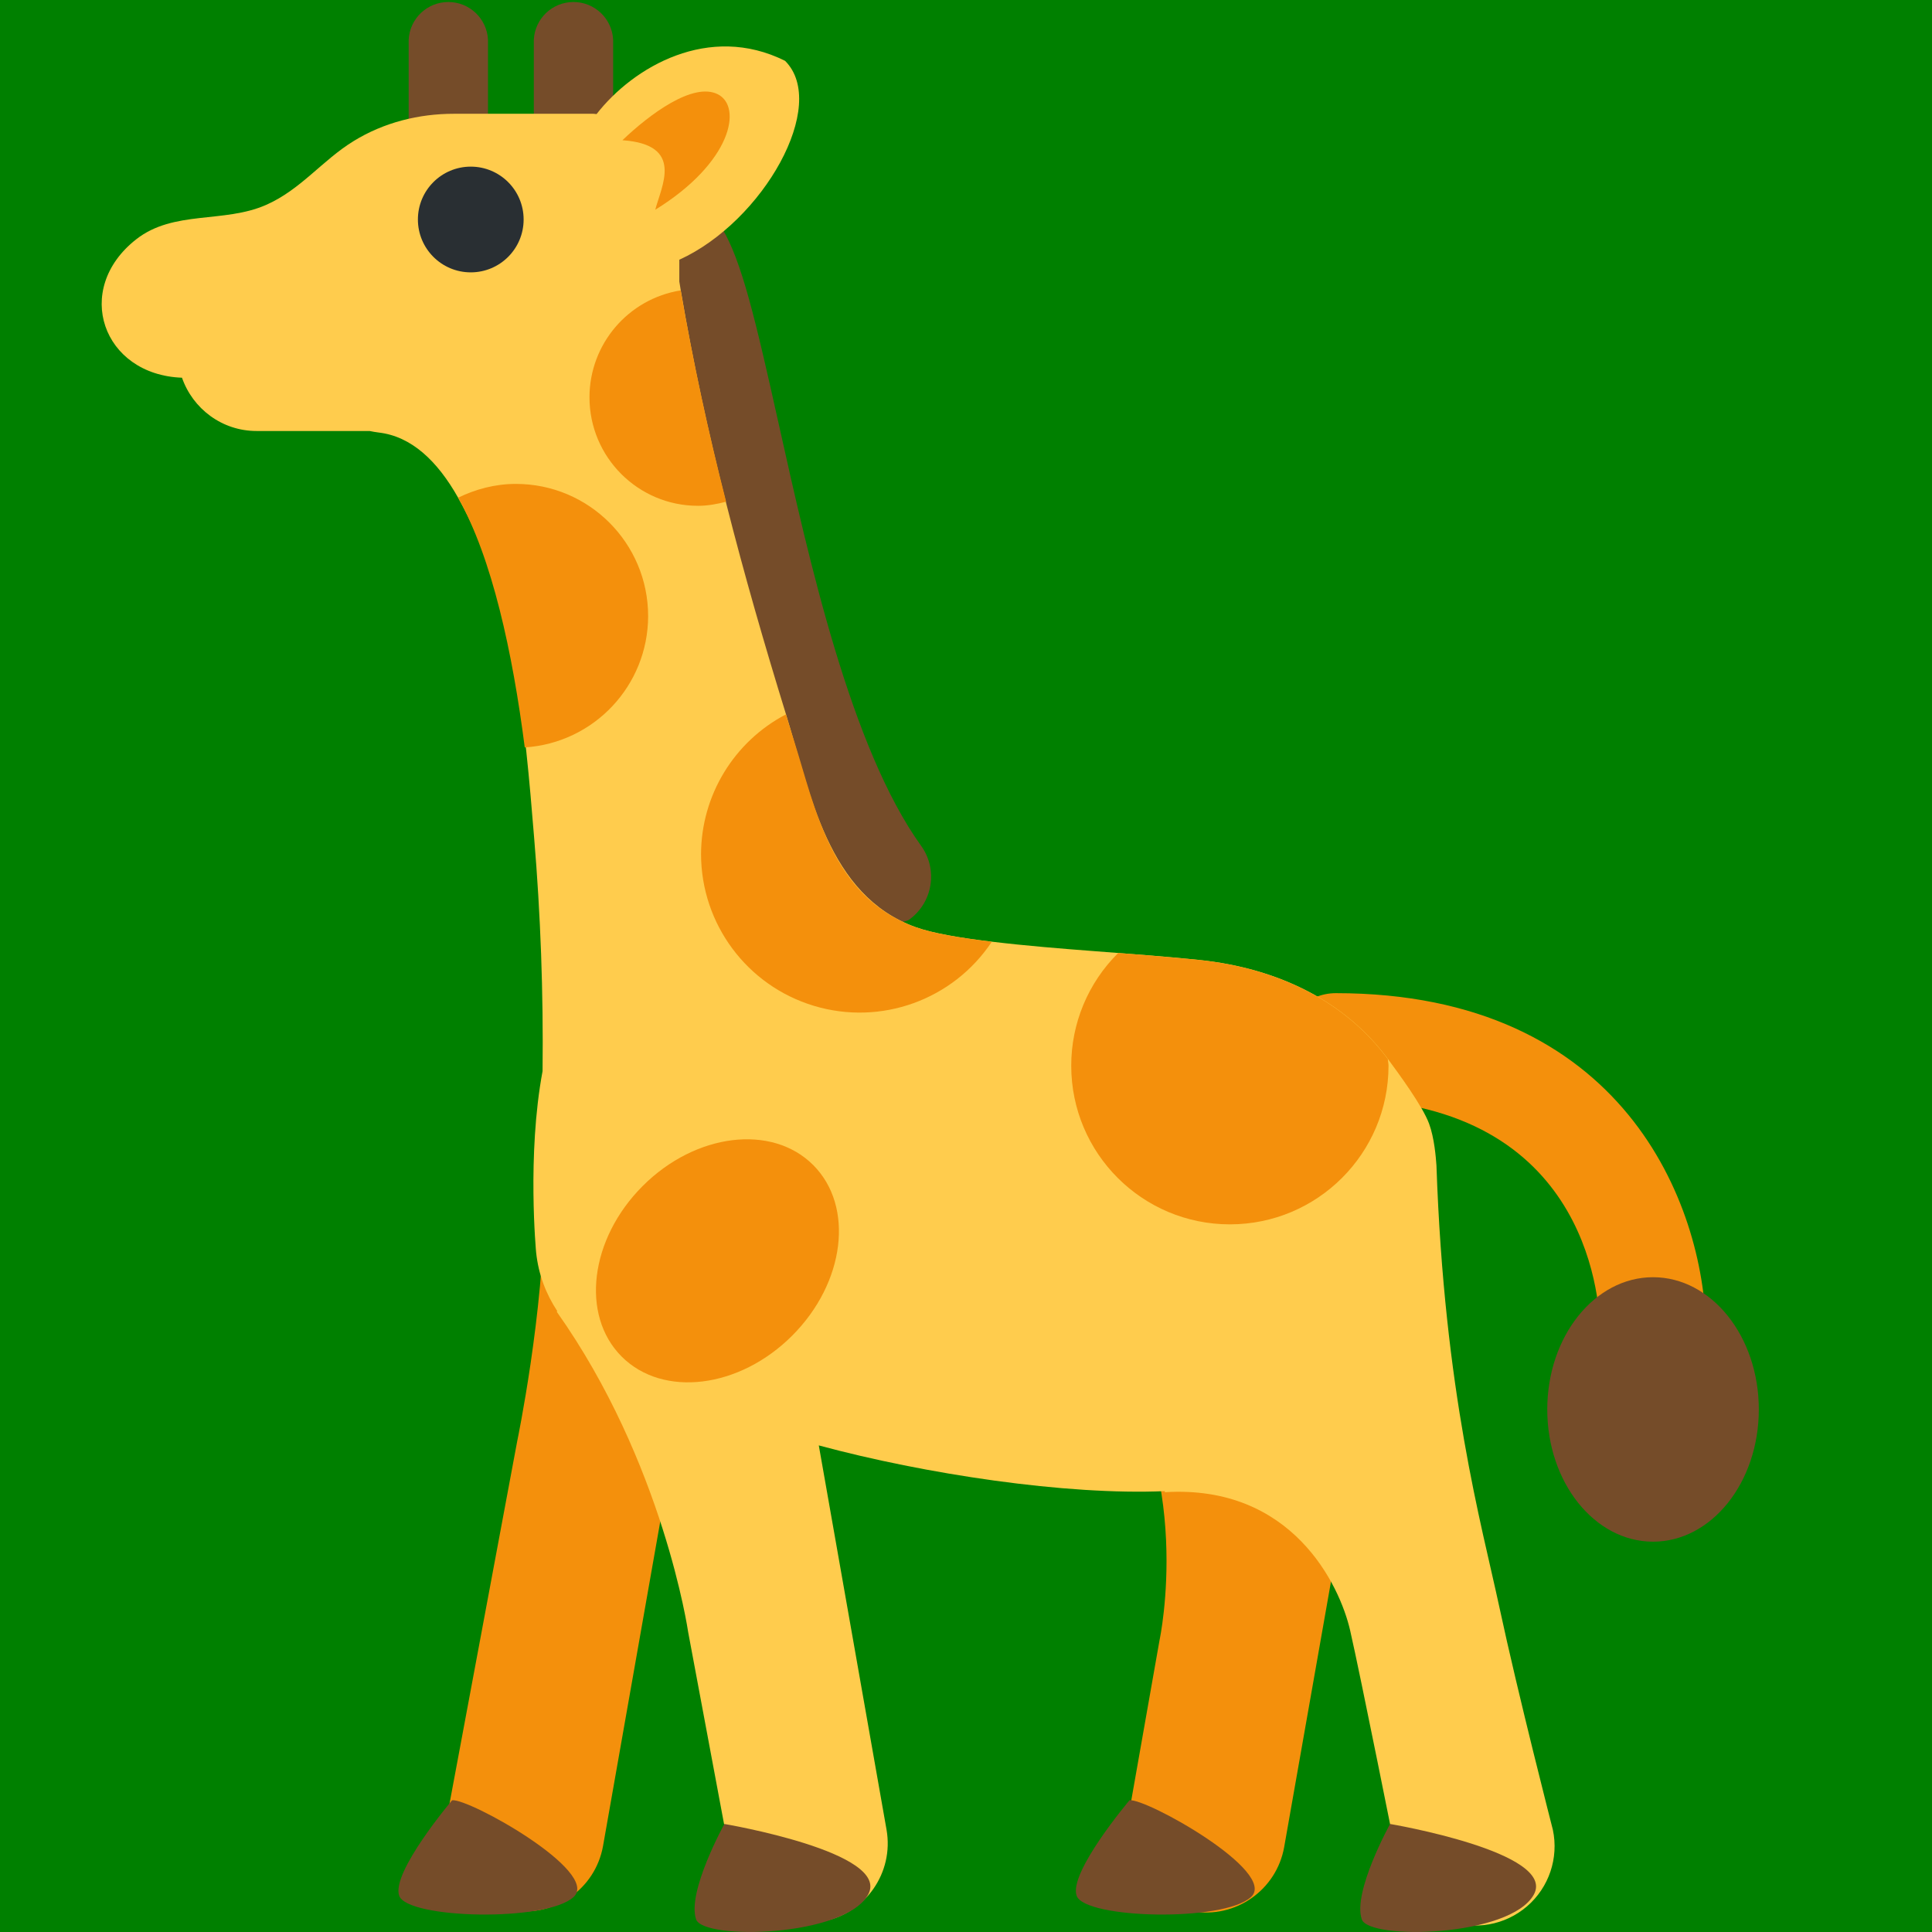
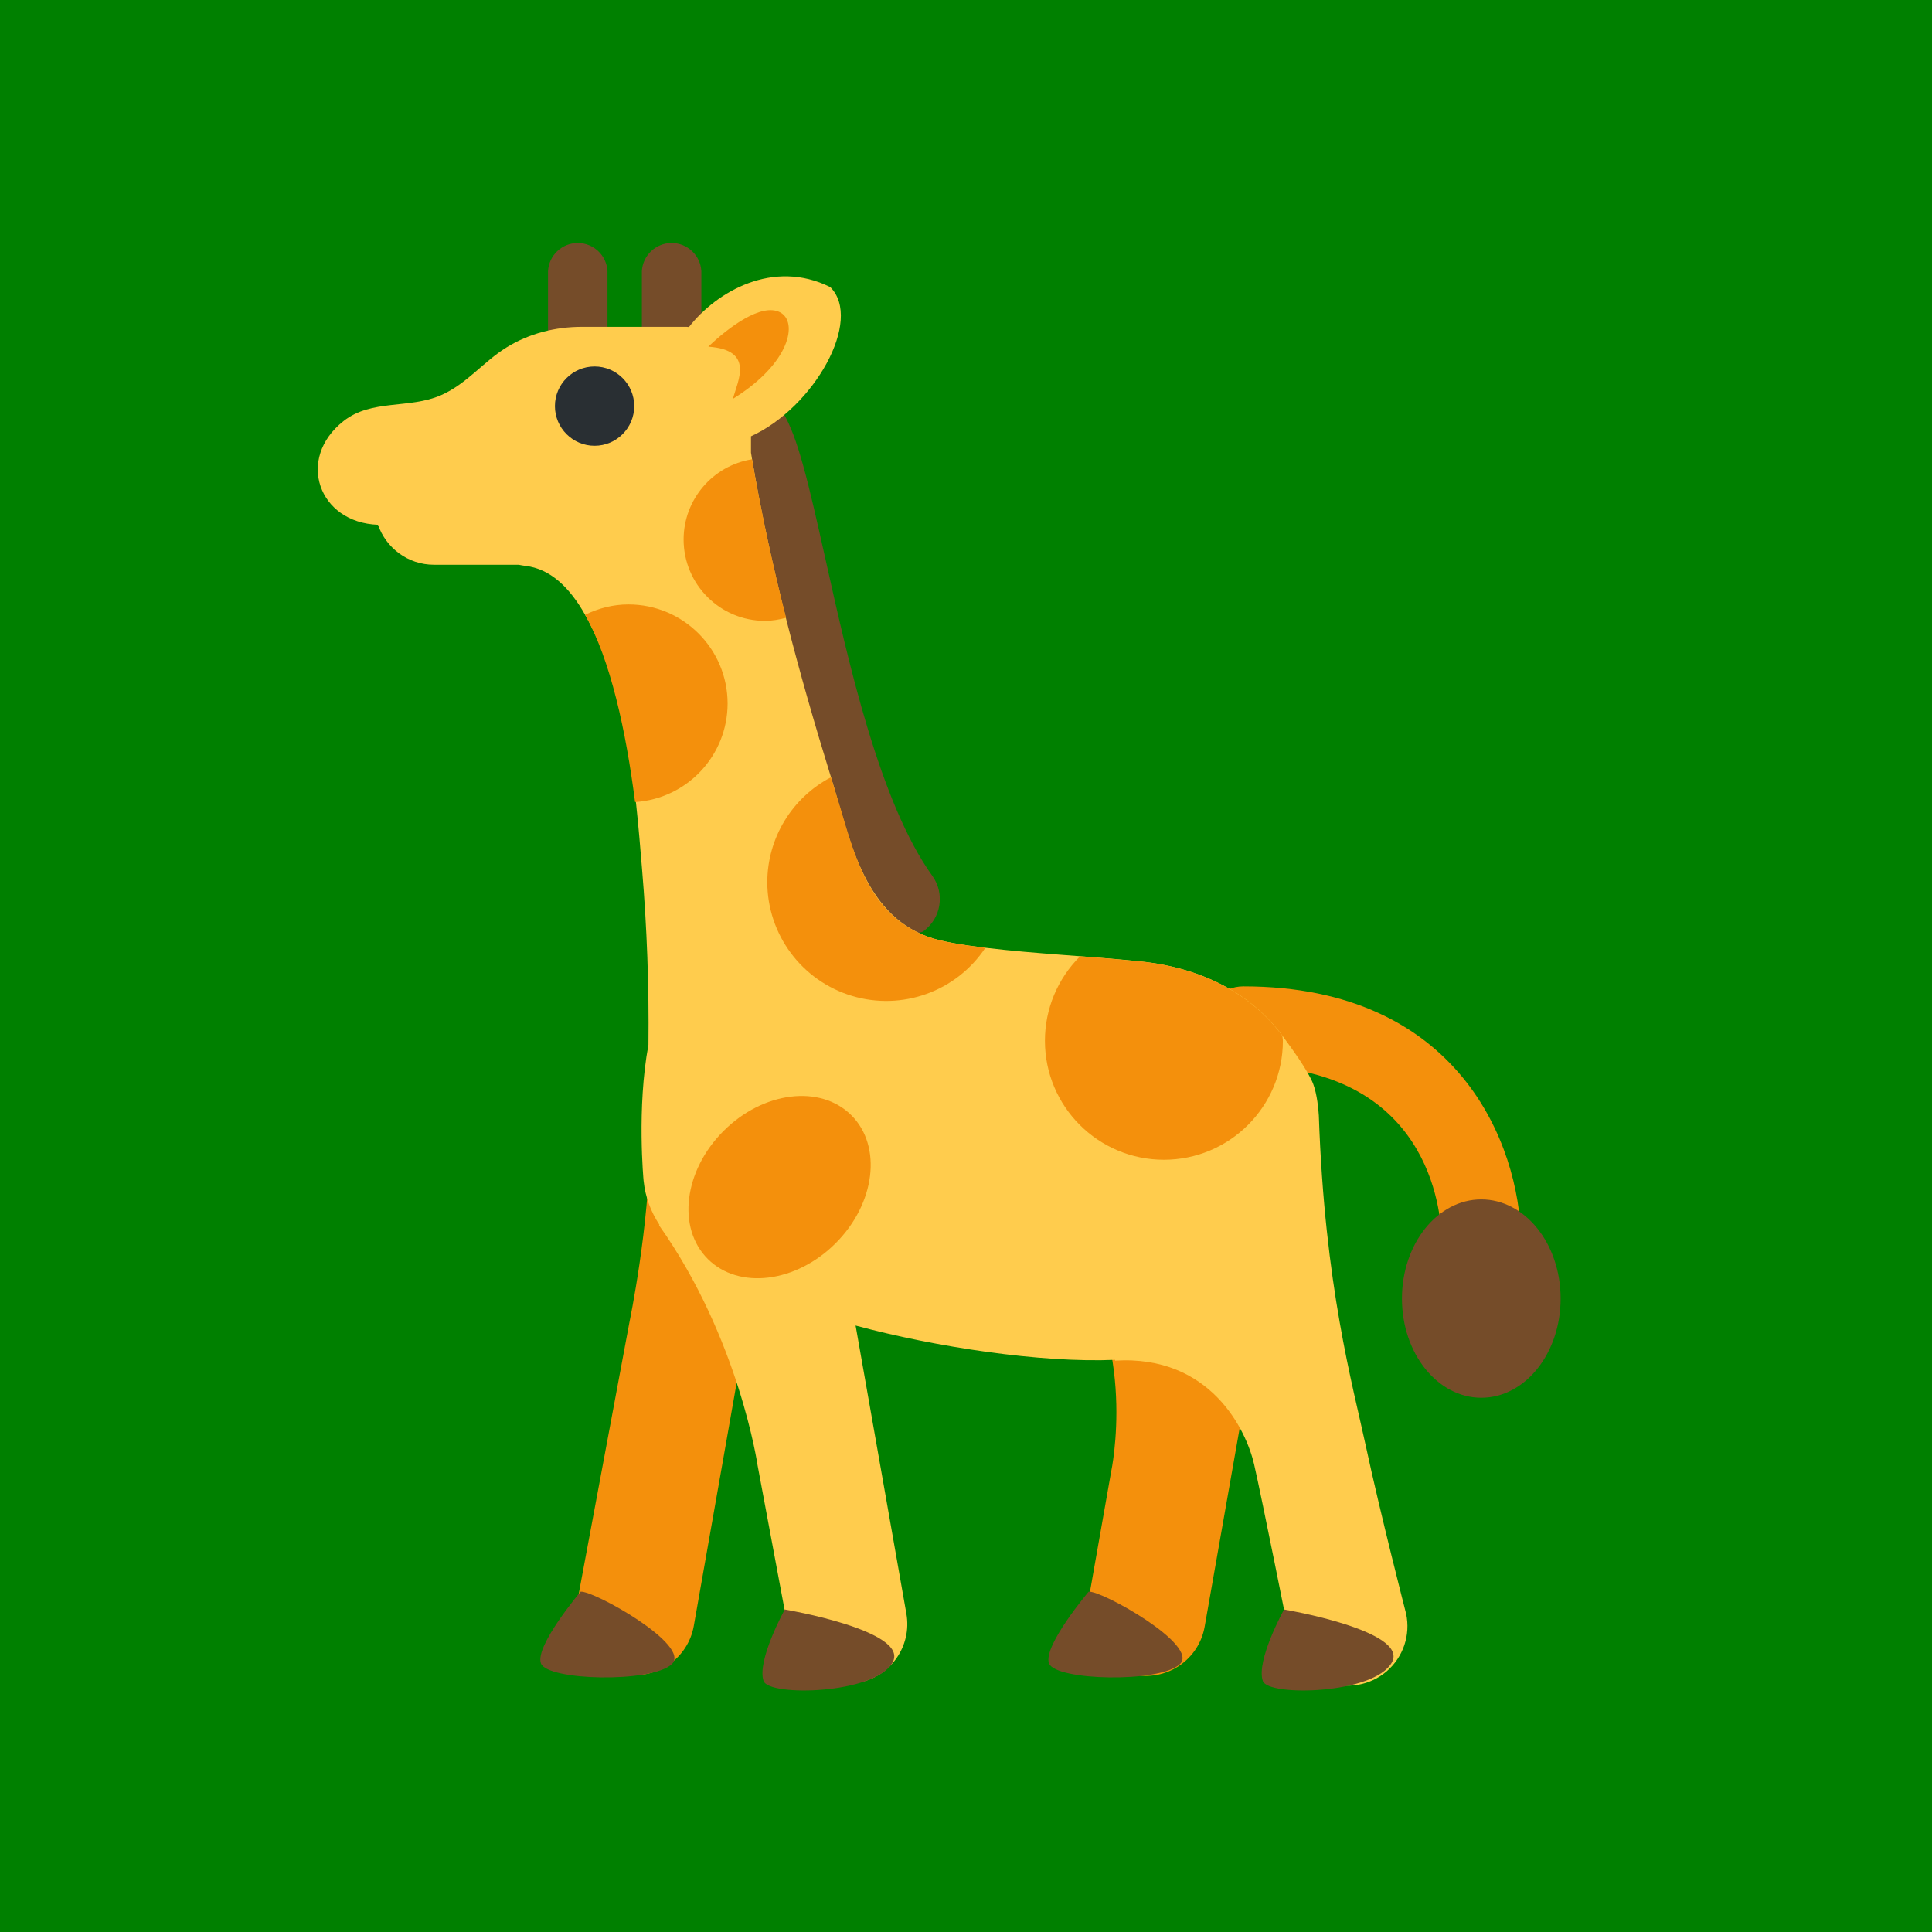
<svg xmlns="http://www.w3.org/2000/svg" width="36" height="36" viewBox="0 0 36 36">
  <rect x="0" y="0" width="36" height="36" fill="#008000" />
-   <path fill="#f4900c" d="M22.217 35.615h-.002a1.477 1.477 0 0 1-1.198-1.712l.59-3.344s.68-3.165-1.076-5.449c1.259-1.171 5.024.085 5.024.085l-1.626 9.221a1.48 1.48 0 0 1-1.712 1.199m-12.692-.021h-.002a1.477 1.477 0 0 1-1.198-1.712l1.312-7.025s.503-2.419.503-4.439c1.142-.439 2.723 2.757 2.723 2.757l-1.626 9.221a1.48 1.48 0 0 1-1.712 1.198m21.277-9.823a.985.985 0 0 1-.985-.969c-.012-.723-.304-4.326-4.925-4.326a.984.984 0 1 1 0-1.97c5.363 0 6.858 3.938 6.896 6.264a.985.985 0 0 1-.969 1.002z" />
-   <g fill="#754c29">
-     <path d="m15.226 17.252l-3.46-11.98l1.687-1.02c.369.61.628 1.722 1.054 3.633c.569 2.558 1.349 6.06 2.657 7.876a.986.986 0 0 1-.224 1.376c-.175.126-1.714.115-1.714.115M7.615 2.71V.739a.74.74 0 0 1 1.478 0V2.71zm2.332 0V.739a.74.74 0 0 1 1.478 0V2.71z" />
-     <ellipse cx="30.802" cy="26.263" rx="1.971" ry="2.464" />
+   <g transform="translate(4.5 4.5) scale(0.75)">
+     <path fill="#f4900c" d="M22.217 35.615h-.002a1.477 1.477 0 0 1-1.198-1.712l.59-3.344s.68-3.165-1.076-5.449c1.259-1.171 5.024.085 5.024.085l-1.626 9.221a1.48 1.48 0 0 1-1.712 1.199m-12.692-.021h-.002a1.477 1.477 0 0 1-1.198-1.712l1.312-7.025s.503-2.419.503-4.439c1.142-.439 2.723 2.757 2.723 2.757l-1.626 9.221a1.48 1.48 0 0 1-1.712 1.198m21.277-9.823a.985.985 0 0 1-.985-.969c-.012-.723-.304-4.326-4.925-4.326a.984.984 0 1 1 0-1.97c5.363 0 6.858 3.938 6.896 6.264a.985.985 0 0 1-.969 1.002z" />
+     <g fill="#754c29">
+       <path d="m15.226 17.252l-3.46-11.98l1.687-1.02c.369.61.628 1.722 1.054 3.633c.569 2.558 1.349 6.06 2.657 7.876a.986.986 0 0 1-.224 1.376c-.175.126-1.714.115-1.714.115M7.615 2.71V.739a.74.74 0 0 1 1.478 0V2.71zm2.332 0V.739a.74.74 0 0 1 1.478 0V2.71z" />
+       <ellipse cx="30.802" cy="26.263" rx="1.971" ry="2.464" />
+     </g>
+     <path fill="#ffcc4d" d="M28.935 34.094s-.647-2.515-.998-4.154c-.332-1.549-1.025-3.981-1.171-8.225c-.01-.145-.039-.512-.138-.779c-.122-.33-.567-.933-.766-1.203c-.777-1.052-2.012-1.691-3.526-1.847c-1.283-.132-2.573-.185-3.854-.339c-.59-.071-1.1-.156-1.422-.272c-1.636-.589-1.962-2.502-2.414-3.965c-.8-2.59-1.508-5.225-1.961-7.9l-.036.009l.036-.009l-.027-.165V4.84c1.567-.714 2.79-2.888 1.971-3.706c-1.416-.708-2.827.11-3.513.992c-.02-.001-.039-.006-.059-.006H8.459c-.655 0-1.304.16-1.872.51c-.584.359-.986.907-1.633 1.19c-.786.344-1.721.093-2.417.64c-1.189.933-.625 2.525.854 2.578c.201.577.745.993 1.39.993h2.106c.055.011.108.021.173.029c.604.071 1.088.525 1.477 1.215c1.047 1.856 1.244 4.244 1.415 6.324a46 46 0 0 1 .158 4.36c-.293 1.566-.12 3.377-.12 3.377c.044.419.186.777.394 1.095l-.01.011c1.99 2.81 2.449 5.97 2.449 5.97l.784 4.193a1.478 1.478 0 0 0 2.912-.513l-1.262-7.159c1.977.534 4.609.932 6.449.852l-.002.02c2.371-.146 3.26 1.73 3.454 2.576s.868 4.228.868 4.228a1.478 1.478 0 1 0 2.909-.515" />
+     <path fill="#f4900c" d="M11.975 22.1c-.985.985-1.16 2.408-.391 3.178c.77.77 2.193.595 3.178-.391s1.16-2.408.391-3.178c-.77-.77-2.193-.595-3.178.391m1.088-6.185a2.956 2.956 0 0 0 5.418 1.633c-.59-.071-1.1-.156-1.422-.272c-1.564-.563-1.872-2.237-2.253-3.441c-.057-.179-.108-.349-.162-.523a2.95 2.95 0 0 0-1.581 2.603m-.986-4.434a2.464 2.464 0 0 0-2.464-2.464c-.388 0-.75.098-1.077.257c.635 1.126 1.015 2.885 1.242 4.653a2.456 2.456 0 0 0 2.299-2.446m-1.093-4.079c0 1.118.906 2.023 2.023 2.023c.182 0 .355-.032.523-.077a52 52 0 0 1-.847-3.937a2.02 2.02 0 0 0-1.699 1.991m8.977 12.456a2.956 2.956 0 0 0 5.912 0c0-.043-.011-.082-.013-.124c-.777-1.052-2.012-1.691-3.526-1.847a58 58 0 0 0-1.499-.128a2.95 2.95 0 0 0-.874 2.099M11.598 2.613c.505-.483 1.317-1.089 1.778-.856s.258 1.273-1.166 2.151c.113-.439.551-1.215-.612-1.295" />
+     <circle cx="8.772" cy="4.09" r=".985" fill="#292f33" />
+     <path fill="#754c29" d="M21.047 33.545s-1.142 1.351-.985 1.781s2.741.491 3.249.022s-1.951-1.842-2.264-1.803m-12.623 0s-1.142 1.351-.985 1.781s2.741.491 3.249.022s-1.951-1.842-2.264-1.803m4.547 2.22c.136.391 2.766.329 3.205-.461s-2.678-1.317-2.678-1.317s-.703 1.273-.527 1.778m12.404 0c.136.391 2.766.329 3.205-.461s-2.678-1.317-2.678-1.317s-.703 1.273-.527 1.778" />
  </g>
-   <path fill="#ffcc4d" d="M28.935 34.094s-.647-2.515-.998-4.154c-.332-1.549-1.025-3.981-1.171-8.225c-.01-.145-.039-.512-.138-.779c-.122-.33-.567-.933-.766-1.203c-.777-1.052-2.012-1.691-3.526-1.847c-1.283-.132-2.573-.185-3.854-.339c-.59-.071-1.1-.156-1.422-.272c-1.636-.589-1.962-2.502-2.414-3.965c-.8-2.59-1.508-5.225-1.961-7.9l-.036.009l.036-.009l-.027-.165V4.84c1.567-.714 2.79-2.888 1.971-3.706c-1.416-.708-2.827.11-3.513.992c-.02-.001-.039-.006-.059-.006H8.459c-.655 0-1.304.16-1.872.51c-.584.359-.986.907-1.633 1.19c-.786.344-1.721.093-2.417.64c-1.189.933-.625 2.525.854 2.578c.201.577.745.993 1.39.993h2.106c.055.011.108.021.173.029c.604.071 1.088.525 1.477 1.215c1.047 1.856 1.244 4.244 1.415 6.324a46 46 0 0 1 .158 4.36c-.293 1.566-.12 3.377-.12 3.377c.044.419.186.777.394 1.095l-.01.011c1.99 2.81 2.449 5.97 2.449 5.97l.784 4.193a1.478 1.478 0 0 0 2.912-.513l-1.262-7.159c1.977.534 4.609.932 6.449.852l-.002.02c2.371-.146 3.26 1.73 3.454 2.576s.868 4.228.868 4.228a1.478 1.478 0 1 0 2.909-.515" />
-   <path fill="#f4900c" d="M11.975 22.1c-.985.985-1.16 2.408-.391 3.178c.77.77 2.193.595 3.178-.391s1.16-2.408.391-3.178c-.77-.77-2.193-.595-3.178.391m1.088-6.185a2.956 2.956 0 0 0 5.418 1.633c-.59-.071-1.1-.156-1.422-.272c-1.564-.563-1.872-2.237-2.253-3.441c-.057-.179-.108-.349-.162-.523a2.95 2.95 0 0 0-1.581 2.603m-.986-4.434a2.464 2.464 0 0 0-2.464-2.464c-.388 0-.75.098-1.077.257c.635 1.126 1.015 2.885 1.242 4.653a2.456 2.456 0 0 0 2.299-2.446m-1.093-4.079c0 1.118.906 2.023 2.023 2.023c.182 0 .355-.032.523-.077a52 52 0 0 1-.847-3.937a2.02 2.02 0 0 0-1.699 1.991m8.977 12.456a2.956 2.956 0 0 0 5.912 0c0-.043-.011-.082-.013-.124c-.777-1.052-2.012-1.691-3.526-1.847a58 58 0 0 0-1.499-.128a2.95 2.95 0 0 0-.874 2.099M11.598 2.613c.505-.483 1.317-1.089 1.778-.856s.258 1.273-1.166 2.151c.113-.439.551-1.215-.612-1.295" />
-   <circle cx="8.772" cy="4.09" r=".985" fill="#292f33" />
-   <path fill="#754c29" d="M21.047 33.545s-1.142 1.351-.985 1.781s2.741.491 3.249.022s-1.951-1.842-2.264-1.803m-12.623 0s-1.142 1.351-.985 1.781s2.741.491 3.249.022s-1.951-1.842-2.264-1.803m4.547 2.22c.136.391 2.766.329 3.205-.461s-2.678-1.317-2.678-1.317s-.703 1.273-.527 1.778m12.404 0c.136.391 2.766.329 3.205-.461s-2.678-1.317-2.678-1.317s-.703 1.273-.527 1.778" />
</svg>
